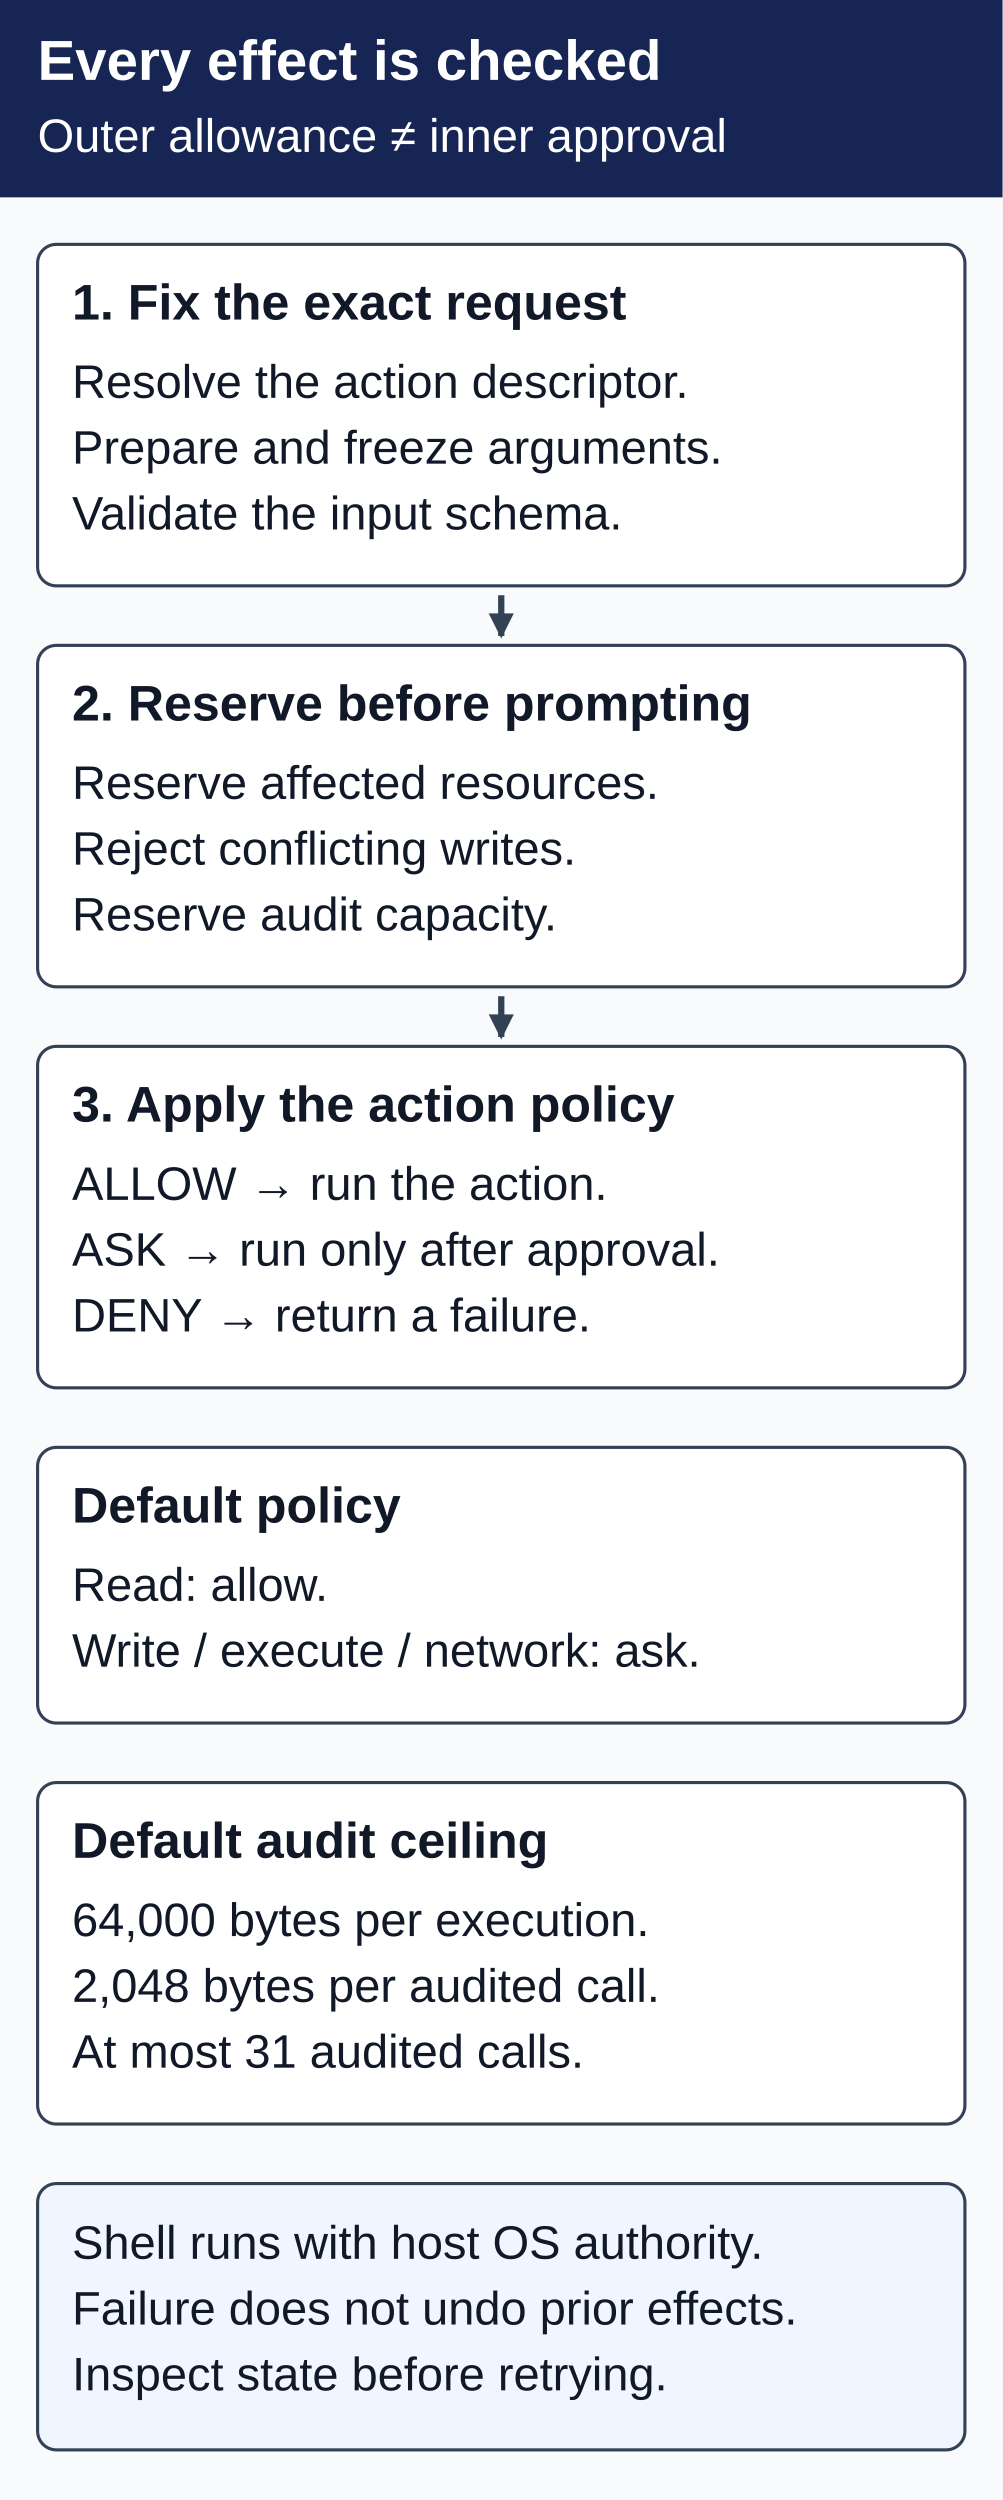
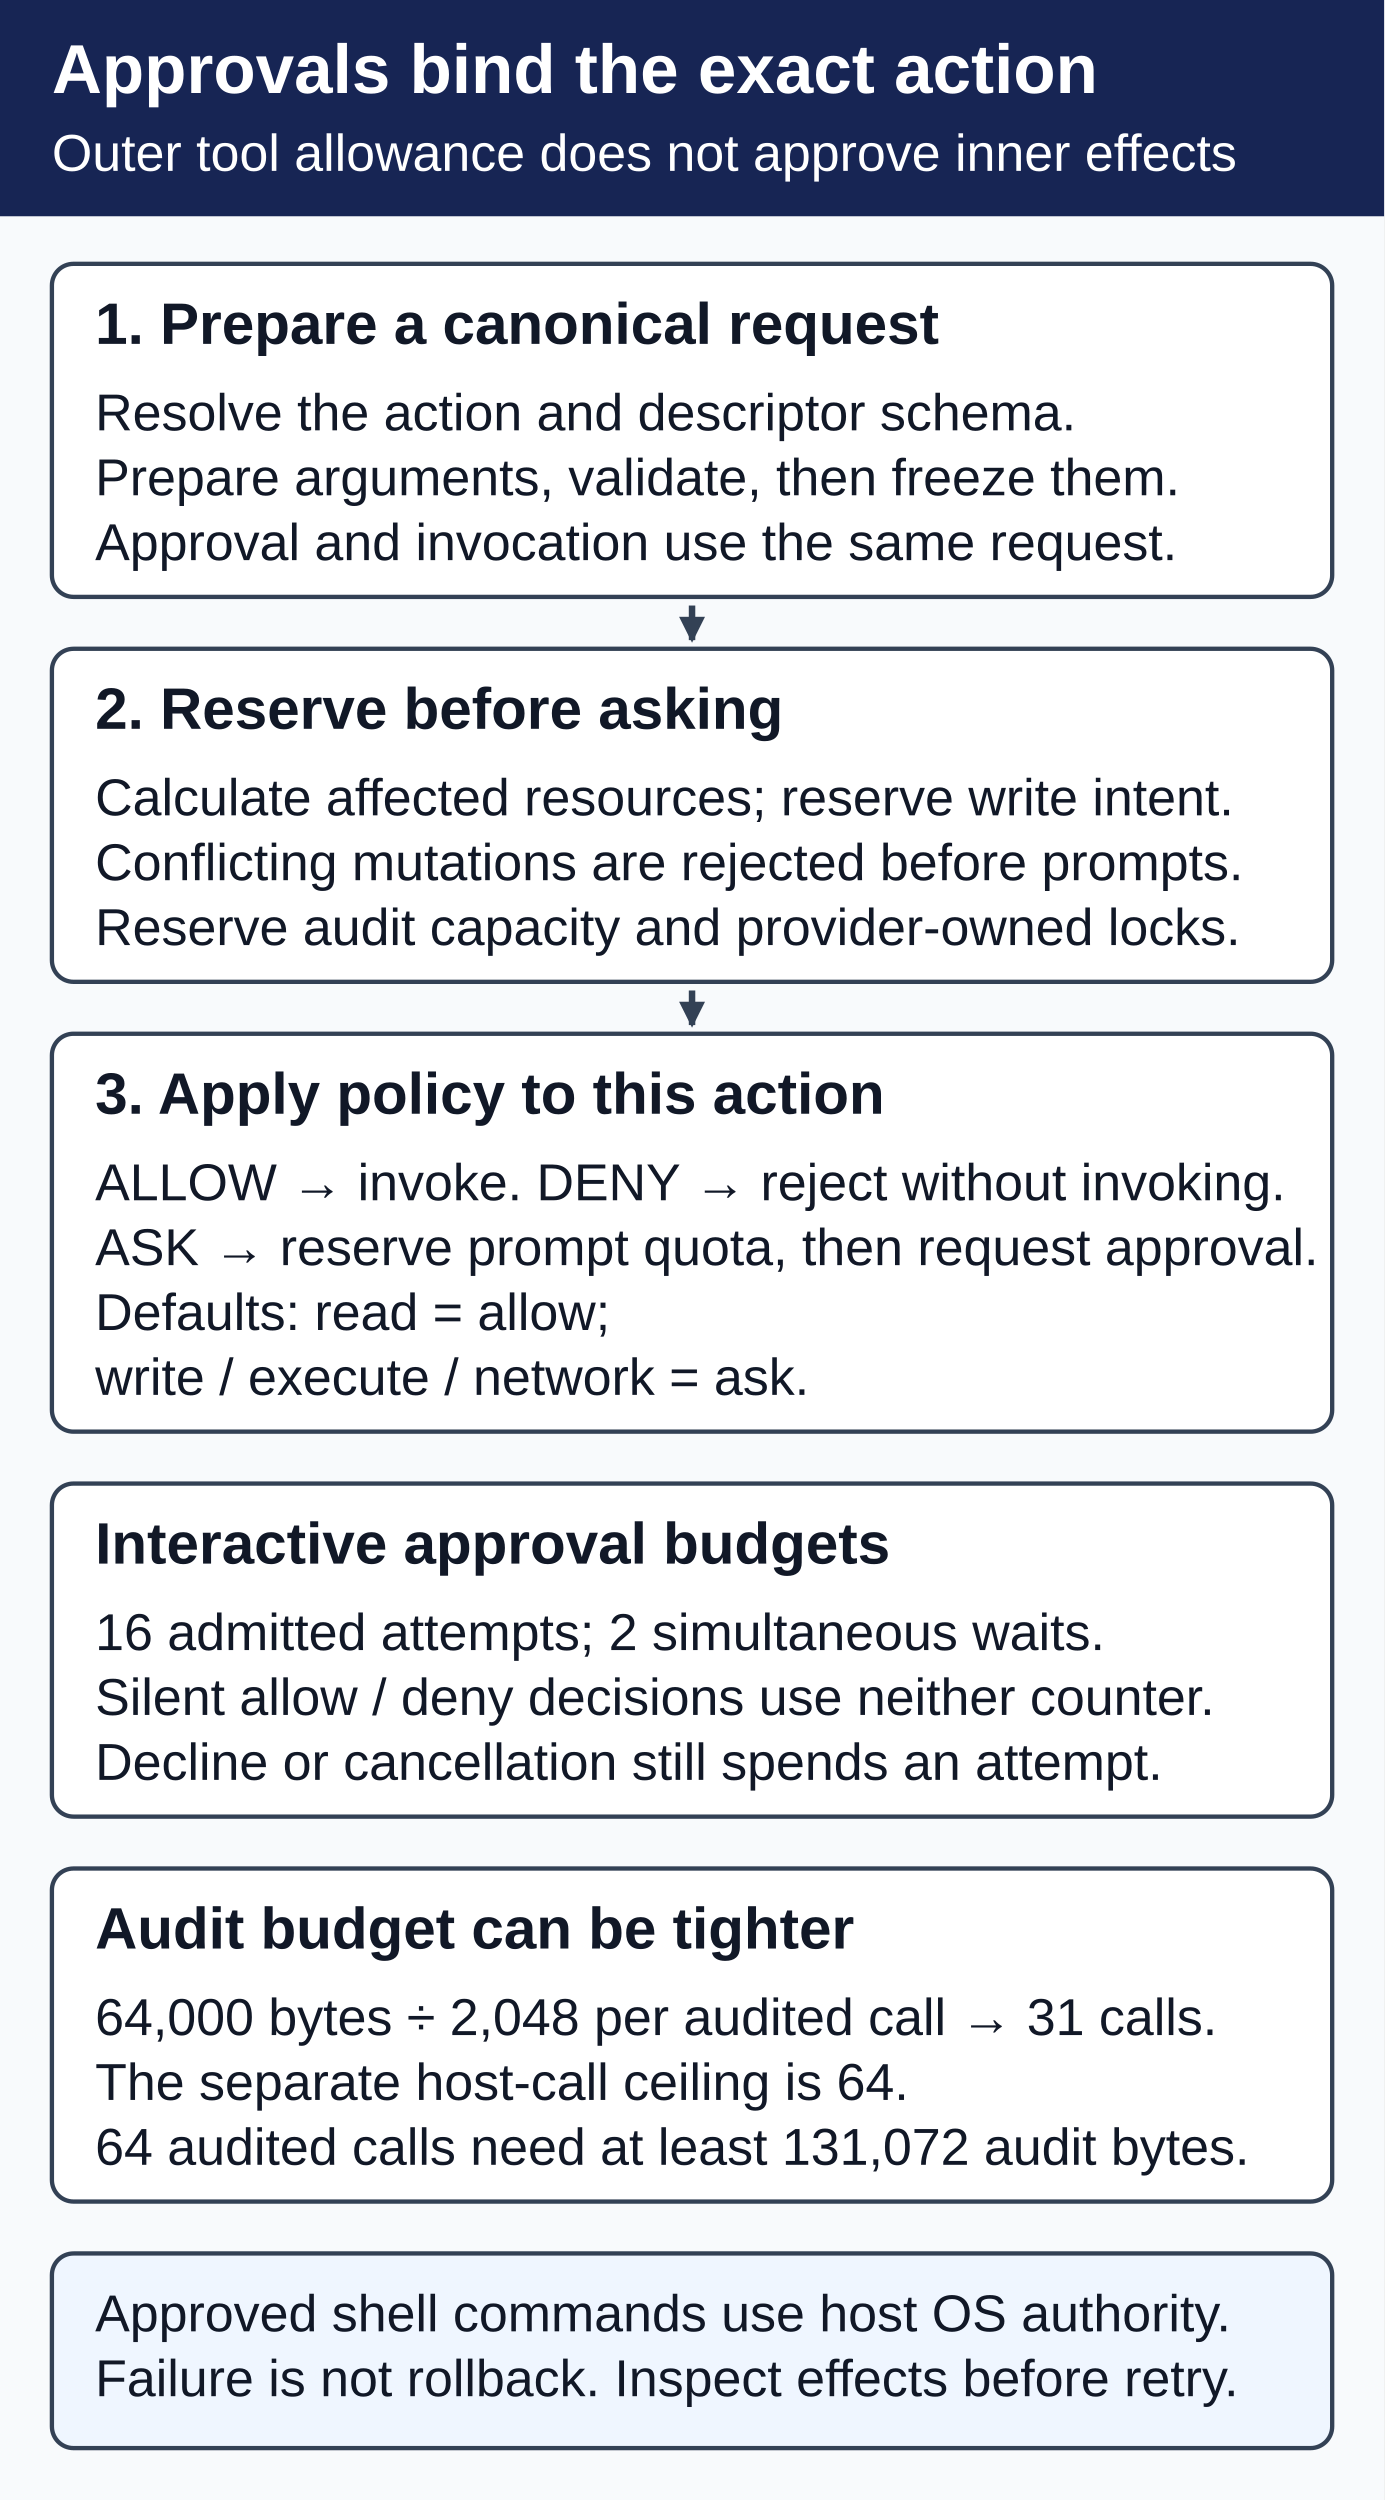
- <svg xmlns="http://www.w3.org/2000/svg" width="640" height="1596" viewBox="0 0 640 1596" role="img" aria-labelledby="title desc">
+ <svg xmlns="http://www.w3.org/2000/svg" width="640" height="1156" viewBox="0 0 640 1156" role="img" aria-labelledby="title desc">
  <defs>
    <marker id="arrow" viewBox="0 0 10 10" refX="9" refY="5" markerWidth="4" markerHeight="4" orient="auto">
      <path d="M0 0 10 5 0 10Z" fill="#334155" />
    </marker>
  </defs>
  <style>
text { font-family:Arial,Helvetica,sans-serif; fill:#111827; }
- .title { font-size:36px; font-weight:700; fill:#ffffff; }
- .subtitle { font-size:30px; fill:#ffffff; }
- .label { font-size:32px; font-weight:700; }
- .body { font-size:30px; }
- .arrow { stroke:#334155; stroke-width:4; fill:none; marker-end:url(#arrow); }
+ .title { font-size:32px; font-weight:700; fill:#ffffff; }
+ .subtitle { font-size:24px; fill:#ffffff; }
+ .label { font-size:27px; font-weight:700; }
+ .body { font-size:24px; }
+ .arrow { stroke:#334155; stroke-width:3; fill:none; marker-end:url(#arrow); }
+ .connector { stroke:#334155; stroke-width:3; fill:none; }
</style>
-   <rect width="640" height="1596" fill="#f8fafc" />
-   <rect width="640" height="126" fill="#172554" />
-   <text x="24" y="51" class="title">Every effect is checked</text>
-   <text x="24" y="97" class="subtitle">Outer allowance ≠ inner approval</text>
+   <rect width="640" height="1156" fill="#f8fafc" />
+   <rect width="640" height="100" fill="#172554" />
+   <text x="24" y="43" class="title">Approvals bind the exact action</text>
+   <text x="24" y="79" class="subtitle">Outer tool allowance does not approve inner effects</text>
  <g data-card="true">
-     <rect x="24" y="156" width="592" height="218" rx="12" fill="#ffffff" stroke="#334155" stroke-width="2" />
-     <text x="46" y="204" class="label">1. Fix the exact request</text>
-     <text x="46" y="254" class="body">Resolve the action descriptor.</text>
-     <text x="46" y="296" class="body">Prepare and freeze arguments.</text>
-     <text x="46" y="338" class="body">Validate the input schema.</text>
+     <rect x="24" y="122" width="592" height="154" rx="10" fill="#ffffff" stroke="#334155" stroke-width="2" />
+     <text x="44" y="159" class="label">1. Prepare a canonical request</text>
+     <text x="44" y="199" class="body">Resolve the action and descriptor schema.</text>
+     <text x="44" y="229" class="body">Prepare arguments, validate, then freeze them.</text>
+     <text x="44" y="259" class="body">Approval and invocation use the same request.</text>
  </g>
-   <path d="M320 380 V406" class="arrow" />
+   <path d="M320 280 V296" class="arrow" />
  <g data-card="true">
-     <rect x="24" y="412" width="592" height="218" rx="12" fill="#ffffff" stroke="#334155" stroke-width="2" />
-     <text x="46" y="460" class="label">2. Reserve before prompting</text>
-     <text x="46" y="510" class="body">Reserve affected resources.</text>
-     <text x="46" y="552" class="body">Reject conflicting writes.</text>
-     <text x="46" y="594" class="body">Reserve audit capacity.</text>
+     <rect x="24" y="300" width="592" height="154" rx="10" fill="#ffffff" stroke="#334155" stroke-width="2" />
+     <text x="44" y="337" class="label">2. Reserve before asking</text>
+     <text x="44" y="377" class="body">Calculate affected resources; reserve write intent.</text>
+     <text x="44" y="407" class="body">Conflicting mutations are rejected before prompts.</text>
+     <text x="44" y="437" class="body">Reserve audit capacity and provider-owned locks.</text>
  </g>
-   <path d="M320 636 V662" class="arrow" />
+   <path d="M320 458 V474" class="arrow" />
  <g data-card="true">
-     <rect x="24" y="668" width="592" height="218" rx="12" fill="#ffffff" stroke="#334155" stroke-width="2" />
-     <text x="46" y="716" class="label">3. Apply the action policy</text>
-     <text x="46" y="766" class="body">ALLOW → run the action.</text>
-     <text x="46" y="808" class="body">ASK → run only after approval.</text>
-     <text x="46" y="850" class="body">DENY → return a failure.</text>
+     <rect x="24" y="478" width="592" height="184" rx="10" fill="#ffffff" stroke="#334155" stroke-width="2" />
+     <text x="44" y="515" class="label">3. Apply policy to this action</text>
+     <text x="44" y="555" class="body">ALLOW → invoke. DENY → reject without invoking.</text>
+     <text x="44" y="585" class="body">ASK → reserve prompt quota, then request approval.</text>
+     <text x="44" y="615" class="body">Defaults: read = allow;</text>
+     <text x="44" y="645" class="body">write / execute / network = ask.</text>
  </g>
  <g data-card="true">
-     <rect x="24" y="924" width="592" height="176" rx="12" fill="#ffffff" stroke="#334155" stroke-width="2" />
-     <text x="46" y="972" class="label">Default policy</text>
-     <text x="46" y="1022" class="body">Read: allow.</text>
-     <text x="46" y="1064" class="body">Write / execute / network: ask.</text>
+     <rect x="24" y="686" width="592" height="154" rx="10" fill="#ffffff" stroke="#334155" stroke-width="2" />
+     <text x="44" y="723" class="label">Interactive approval budgets</text>
+     <text x="44" y="763" class="body">16 admitted attempts; 2 simultaneous waits.</text>
+     <text x="44" y="793" class="body">Silent allow / deny decisions use neither counter.</text>
+     <text x="44" y="823" class="body">Decline or cancellation still spends an attempt.</text>
  </g>
  <g data-card="true">
-     <rect x="24" y="1138" width="592" height="218" rx="12" fill="#ffffff" stroke="#334155" stroke-width="2" />
-     <text x="46" y="1186" class="label">Default audit ceiling</text>
-     <text x="46" y="1236" class="body">64,000 bytes per execution.</text>
-     <text x="46" y="1278" class="body">2,048 bytes per audited call.</text>
-     <text x="46" y="1320" class="body">At most 31 audited calls.</text>
+     <rect x="24" y="864" width="592" height="154" rx="10" fill="#ffffff" stroke="#334155" stroke-width="2" />
+     <text x="44" y="901" class="label">Audit budget can be tighter</text>
+     <text x="44" y="941" class="body">64,000 bytes ÷ 2,048 per audited call → 31 calls.</text>
+     <text x="44" y="971" class="body">The separate host-call ceiling is 64.</text>
+     <text x="44" y="1001" class="body">64 audited calls need at least 131,072 audit bytes.</text>
  </g>
  <g data-card="true">
-     <rect x="24" y="1394" width="592" height="170" rx="12" fill="#eff6ff" stroke="#334155" stroke-width="2" />
-     <text x="46" y="1442" class="body">Shell runs with host OS authority.</text>
-     <text x="46" y="1484" class="body">Failure does not undo prior effects.</text>
-     <text x="46" y="1526" class="body">Inspect state before retrying.</text>
+     <rect x="24" y="1042" width="592" height="90" rx="10" fill="#eff6ff" stroke="#334155" stroke-width="2" />
+     <text x="44" y="1078" class="body">Approved shell commands use host OS authority.</text>
+     <text x="44" y="1108" class="body">Failure is not rollback. Inspect effects before retry.</text>
  </g>
</svg>
